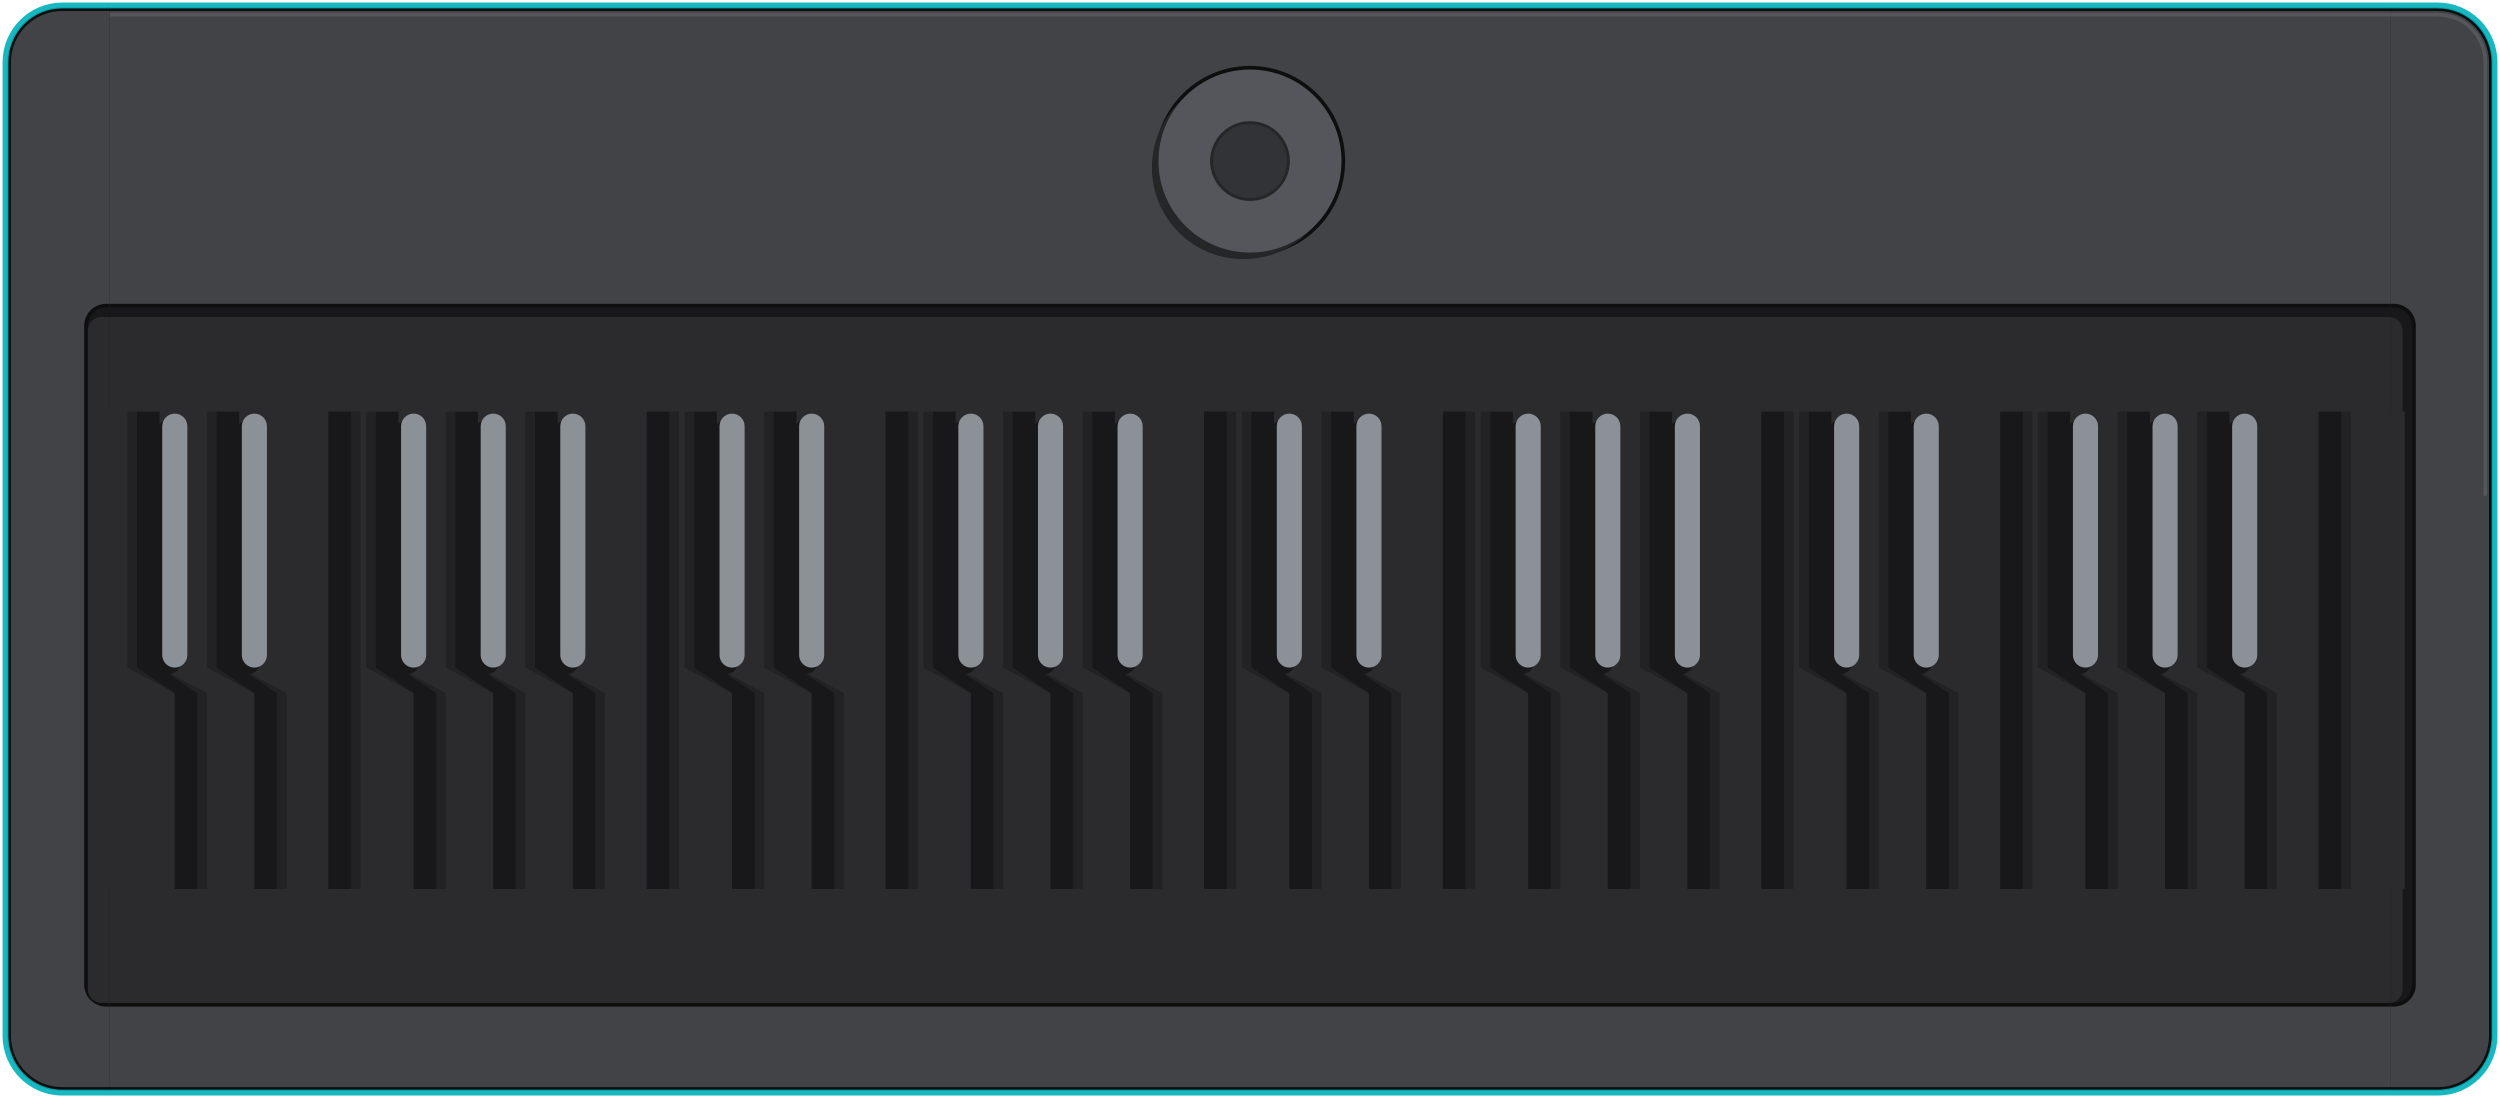
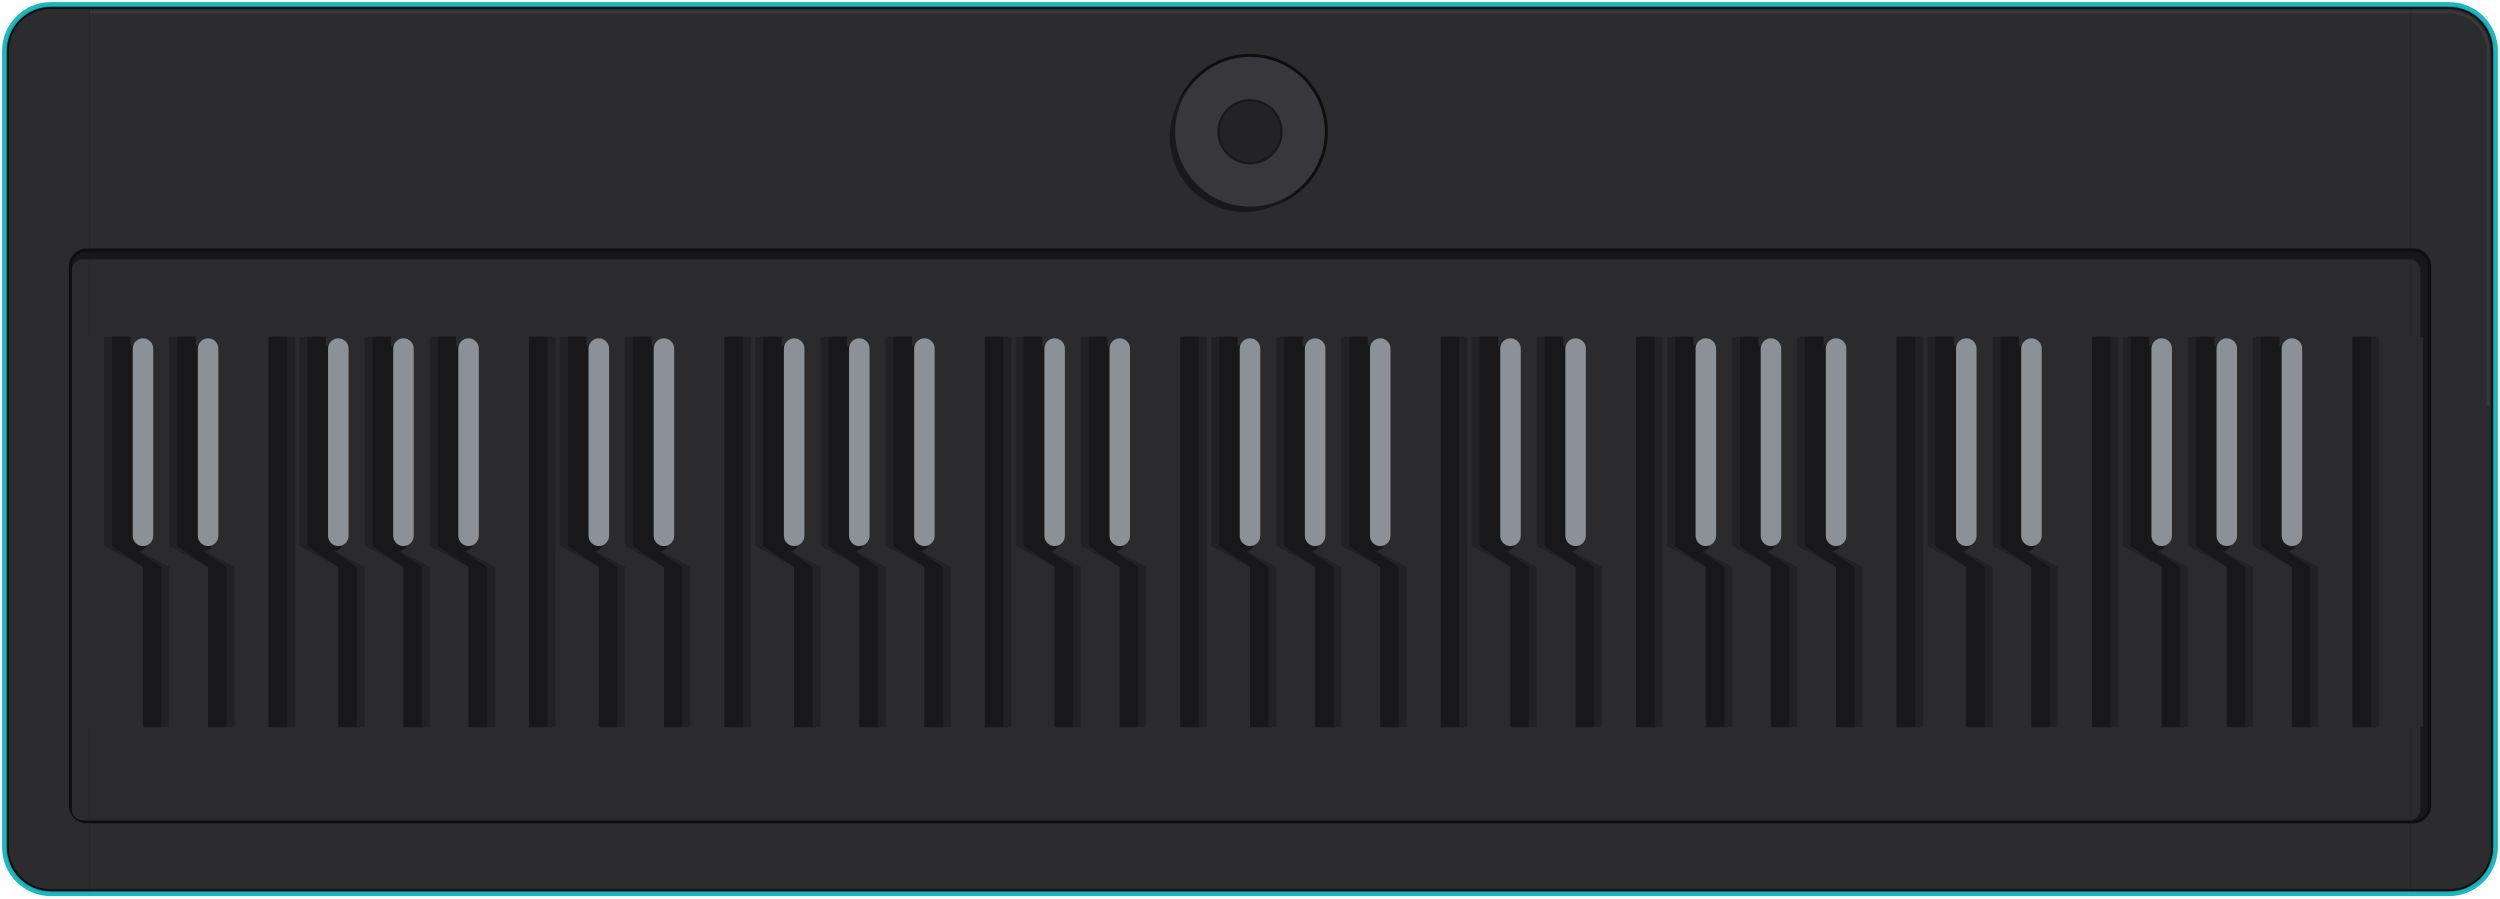
- <svg xmlns="http://www.w3.org/2000/svg" viewBox="0 0 683 300" width="683" height="300" data-grab-family="grand" data-grab-footprint="6.83x3" data-grab-active-area="26 86 630.75 186" data-grab-keys="48 49" data-grab-assembled-from="kit">
+ <svg xmlns="http://www.w3.org/2000/svg" viewBox="0 0 835 300" width="835" height="300" data-grab-family="grand" data-grab-footprint="8.35x3" data-grab-active-area="26 86 783 186" data-grab-keys="48 61" data-grab-assembled-from="kit">
  <g id="chassis">
-     <g transform="translate(29 0) scale(62.5 1)">
+     <g transform="translate(29 0) scale(77.7 1)">
      <path d="M0 2H10V298H0V2Z" fill="#0e0e0f" />
-       <path d="M0 3H10V297H0V3Z" fill="#424347" />
-       <path d="M0 4H10" stroke="#55565b" stroke-width="1" fill="none" />
+       <path d="M0 3H10V297H0V3Z" fill="#2c2c2f" />
+       <path d="M0 4H10" stroke="#38383c" stroke-width="1" fill="none" />
      <path d="M0 83H10V275H0V83Z" fill="#0e0e0f" />
      <path d="M0 84H10V274H0V84Z" fill="#18181a" />
      <path d="M0 86.6H10V274H0V86.6Z" fill="#2b2b2d" />
    </g>
    <g transform="translate(0 0) scale(1 1)">
      <path d="M17 2H30V298H17A15 15 0 0 1 2 283V17A15 15 0 0 1 17 2Z" fill="#0e0e0f" />
-       <path d="M17 3H30V297H17A14 14 0 0 1 3 283V17A14 14 0 0 1 17 3Z" fill="#424347" />
+       <path d="M17 3H30V297H17A14 14 0 0 1 3 283V17A14 14 0 0 1 17 3Z" fill="#2c2c2f" />
      <path d="M29 83H30V275H29A6 6 0 0 1 23 269V89A6 6 0 0 1 29 83Z" fill="#0e0e0f" />
      <path d="M29 84H30V274H29A5 5 0 0 1 24 269V89A5 5 0 0 1 29 84Z" fill="#18181a" />
      <path d="M27.7 86.6H30V274H27.7A3.7 3.7 0 0 1 24 270.3V90.3A3.7 3.7 0 0 1 27.7 86.6Z" fill="#2b2b2d" />
    </g>
-     <g transform="translate(653 0) scale(1 1)">
+     <g transform="translate(805 0) scale(1 1)">
      <path d="M0 2H13A15 15 0 0 1 28 17V283A15 15 0 0 1 13 298H0V2Z" fill="#0e0e0f" />
-       <path d="M0 3H13A14 14 0 0 1 27 17V283A14 14 0 0 1 13 297H0V3Z" fill="#424347" />
-       <path d="M0 4H13" stroke="#55565b" stroke-width="1" fill="none" />
-       <path d="M13 4A13 13 0 0 1 26 17V135" stroke="#55565b" stroke-width="1" fill="none" stroke-linecap="round" />
+       <path d="M0 3H13A14 14 0 0 1 27 17V283A14 14 0 0 1 13 297H0V3Z" fill="#2c2c2f" />
+       <path d="M0 4H13" stroke="#38383c" stroke-width="1" fill="none" />
+       <path d="M13 4A13 13 0 0 1 26 17V135" stroke="#38383c" stroke-width="1" fill="none" stroke-linecap="round" />
      <path d="M0 83H1A6 6 0 0 1 7 89V269A6 6 0 0 1 1 275H0V83Z" fill="#0e0e0f" />
      <path d="M0 84H1A5 5 0 0 1 6 89V269A5 5 0 0 1 1 274H0V84Z" fill="#18181a" />
      <path d="M0 86.6H-0.3A3.7 3.7 0 0 1 3.4 90.3V270.3A3.7 3.7 0 0 1 -0.3 274H0V86.6Z" fill="#2b2b2d" />
    </g>
-     <g transform="translate(311.5 0) scale(1 1)">
+     <g transform="translate(387.5 0) scale(1 1)">
      <circle cx="30" cy="44" r="26" fill="#0e0e0f" />
-       <circle cx="28.2" cy="45.8" r="25" fill="#252628" />
-       <circle cx="30" cy="44" r="25" fill="#55565b" />
-       <circle cx="30" cy="44" r="10.5" fill="#323336" stroke="#252628" stroke-width="0.8" />
+       <circle cx="28.2" cy="45.8" r="25" fill="#19191b" />
+       <circle cx="30" cy="44" r="25" fill="#38383c" />
+       <circle cx="30" cy="44" r="10.5" fill="#232326" stroke="#19191b" stroke-width="0.8" />
    </g>
  </g>
  <g id="surface" />
  <g id="keys-white">
    <g transform="translate(26 86) scale(0.22 0.27)">
      <rect id="w-0" x="0" y="98" width="100" height="483" fill="#2b2b2d" />
    </g>
    <g transform="translate(47.75 86) scale(0.22 0.27)">
      <rect id="w-1" x="0" y="98" width="100" height="483" fill="#2b2b2d" />
    </g>
    <g transform="translate(69.5 86) scale(0.22 0.27)">
      <rect id="w-2" x="0" y="98" width="100" height="483" fill="#2b2b2d" />
    </g>
    <g transform="translate(91.25 86) scale(0.22 0.27)">
      <rect id="w-3" x="0" y="98" width="100" height="483" fill="#2b2b2d" />
    </g>
    <g transform="translate(113 86) scale(0.22 0.27)">
      <rect id="w-4" x="0" y="98" width="100" height="483" fill="#2b2b2d" />
    </g>
    <g transform="translate(134.75 86) scale(0.22 0.27)">
      <rect id="w-5" x="0" y="98" width="100" height="483" fill="#2b2b2d" />
    </g>
    <g transform="translate(156.5 86) scale(0.22 0.27)">
      <rect id="w-6" x="0" y="98" width="100" height="483" fill="#2b2b2d" />
    </g>
    <g transform="translate(178.25 86) scale(0.22 0.27)">
      <rect id="w-7" x="0" y="98" width="100" height="483" fill="#2b2b2d" />
    </g>
    <g transform="translate(200 86) scale(0.22 0.27)">
      <rect id="w-8" x="0" y="98" width="100" height="483" fill="#2b2b2d" />
    </g>
    <g transform="translate(221.75 86) scale(0.22 0.27)">
      <rect id="w-9" x="0" y="98" width="100" height="483" fill="#2b2b2d" />
    </g>
    <g transform="translate(243.5 86) scale(0.22 0.27)">
      <rect id="w-10" x="0" y="98" width="100" height="483" fill="#2b2b2d" />
    </g>
    <g transform="translate(265.25 86) scale(0.22 0.27)">
      <rect id="w-11" x="0" y="98" width="100" height="483" fill="#2b2b2d" />
    </g>
    <g transform="translate(287 86) scale(0.22 0.27)">
      <rect id="w-12" x="0" y="98" width="100" height="483" fill="#2b2b2d" />
    </g>
    <g transform="translate(308.75 86) scale(0.22 0.27)">
      <rect id="w-13" x="0" y="98" width="100" height="483" fill="#2b2b2d" />
    </g>
    <g transform="translate(330.5 86) scale(0.22 0.27)">
      <rect id="w-14" x="0" y="98" width="100" height="483" fill="#2b2b2d" />
    </g>
    <g transform="translate(352.25 86) scale(0.22 0.27)">
      <rect id="w-15" x="0" y="98" width="100" height="483" fill="#2b2b2d" />
    </g>
    <g transform="translate(374 86) scale(0.22 0.27)">
      <rect id="w-16" x="0" y="98" width="100" height="483" fill="#2b2b2d" />
    </g>
    <g transform="translate(395.75 86) scale(0.22 0.27)">
      <rect id="w-17" x="0" y="98" width="100" height="483" fill="#2b2b2d" />
    </g>
    <g transform="translate(417.5 86) scale(0.22 0.27)">
      <rect id="w-18" x="0" y="98" width="100" height="483" fill="#2b2b2d" />
    </g>
    <g transform="translate(439.25 86) scale(0.22 0.27)">
      <rect id="w-19" x="0" y="98" width="100" height="483" fill="#2b2b2d" />
    </g>
    <g transform="translate(461 86) scale(0.22 0.27)">
      <rect id="w-20" x="0" y="98" width="100" height="483" fill="#2b2b2d" />
    </g>
    <g transform="translate(482.75 86) scale(0.22 0.27)">
      <rect id="w-21" x="0" y="98" width="100" height="483" fill="#2b2b2d" />
    </g>
    <g transform="translate(504.5 86) scale(0.22 0.27)">
      <rect id="w-22" x="0" y="98" width="100" height="483" fill="#2b2b2d" />
    </g>
    <g transform="translate(526.25 86) scale(0.22 0.27)">
      <rect id="w-23" x="0" y="98" width="100" height="483" fill="#2b2b2d" />
    </g>
    <g transform="translate(548 86) scale(0.22 0.27)">
      <rect id="w-24" x="0" y="98" width="100" height="483" fill="#2b2b2d" />
    </g>
    <g transform="translate(569.75 86) scale(0.22 0.27)">
      <rect id="w-25" x="0" y="98" width="100" height="483" fill="#2b2b2d" />
    </g>
    <g transform="translate(591.5 86) scale(0.22 0.27)">
      <rect id="w-26" x="0" y="98" width="100" height="483" fill="#2b2b2d" />
    </g>
    <g transform="translate(613.25 86) scale(0.22 0.27)">
      <rect id="w-27" x="0" y="98" width="100" height="483" fill="#2b2b2d" />
    </g>
    <g transform="translate(635 86) scale(0.22 0.27)">
      <rect id="w-28" x="0" y="98" width="100" height="483" fill="#2b2b2d" />
    </g>
+     <g transform="translate(656.75 86) scale(0.22 0.27)">
+       <rect id="w-29" x="0" y="98" width="100" height="483" fill="#2b2b2d" />
+     </g>
+     <g transform="translate(678.5 86) scale(0.22 0.27)">
+       <rect id="w-30" x="0" y="98" width="100" height="483" fill="#2b2b2d" />
+     </g>
+     <g transform="translate(700.25 86) scale(0.22 0.27)">
+       <rect id="w-31" x="0" y="98" width="100" height="483" fill="#2b2b2d" />
+     </g>
+     <g transform="translate(722 86) scale(0.22 0.27)">
+       <rect id="w-32" x="0" y="98" width="100" height="483" fill="#2b2b2d" />
+     </g>
+     <g transform="translate(743.75 86) scale(0.22 0.27)">
+       <rect id="w-33" x="0" y="98" width="100" height="483" fill="#2b2b2d" />
+     </g>
+     <g transform="translate(765.5 86) scale(0.22 0.27)">
+       <rect id="w-34" x="0" y="98" width="100" height="483" fill="#2b2b2d" />
+     </g>
+     <g transform="translate(787.25 86) scale(0.22 0.27)">
+       <rect id="w-35" x="0" y="98" width="100" height="483" fill="#2b2b2d" />
+     </g>
  </g>
  <g id="shading">
    <g transform="translate(91.25 86) scale(0.22 0.27)">
      <rect x="-7" y="98" width="40" height="483" fill="#222224" />
      <rect x="-7" y="98" width="28" height="483" fill="#18181a" />
    </g>
    <g transform="translate(178.25 86) scale(0.22 0.27)">
      <rect x="-7" y="98" width="40" height="483" fill="#222224" />
      <rect x="-7" y="98" width="28" height="483" fill="#18181a" />
    </g>
    <g transform="translate(243.5 86) scale(0.22 0.27)">
      <rect x="-7" y="98" width="40" height="483" fill="#222224" />
      <rect x="-7" y="98" width="28" height="483" fill="#18181a" />
    </g>
    <g transform="translate(330.5 86) scale(0.22 0.27)">
      <rect x="-7" y="98" width="40" height="483" fill="#222224" />
      <rect x="-7" y="98" width="28" height="483" fill="#18181a" />
    </g>
    <g transform="translate(395.75 86) scale(0.22 0.27)">
      <rect x="-7" y="98" width="40" height="483" fill="#222224" />
      <rect x="-7" y="98" width="28" height="483" fill="#18181a" />
    </g>
    <g transform="translate(482.75 86) scale(0.22 0.27)">
      <rect x="-7" y="98" width="40" height="483" fill="#222224" />
      <rect x="-7" y="98" width="28" height="483" fill="#18181a" />
    </g>
    <g transform="translate(548 86) scale(0.22 0.27)">
      <rect x="-7" y="98" width="40" height="483" fill="#222224" />
      <rect x="-7" y="98" width="28" height="483" fill="#18181a" />
    </g>
    <g transform="translate(635 86) scale(0.22 0.27)">
      <rect x="-7" y="98" width="40" height="483" fill="#222224" />
      <rect x="-7" y="98" width="28" height="483" fill="#18181a" />
    </g>
+     <g transform="translate(700.25 86) scale(0.22 0.27)">
+       <rect x="-7" y="98" width="40" height="483" fill="#222224" />
+       <rect x="-7" y="98" width="28" height="483" fill="#18181a" />
+     </g>
+     <g transform="translate(787.25 86) scale(0.22 0.27)">
+       <rect x="-7" y="98" width="40" height="483" fill="#222224" />
+       <rect x="-7" y="98" width="28" height="483" fill="#18181a" />
+     </g>
  </g>
  <g id="keys-black">
    <g transform="translate(47.75 86) scale(0.22 0.27)">
      <path d="M-59 98L-19 98L-19 357L40 382.85L40 581L0 581L0 382.85L-59 357Z" fill="#222224" />
      <path d="M-47 98L-19 98L-19 357L28 382.85L28 581L0 581L0 382.85L-47 357Z" fill="#18181a" />
      <rect x="-23.86" y="106.77" width="31.16" height="257" rx="15.58" ry="12.75" fill="#18181a" />
      <rect id="b-0" x="-15.58" y="100" width="31.16" height="257" rx="15.58" ry="12.75" fill="#8c9097" />
    </g>
    <g transform="translate(69.5 86) scale(0.22 0.27)">
      <path d="M-59 98L-19 98L-19 357L40 382.85L40 581L0 581L0 382.85L-59 357Z" fill="#222224" />
      <path d="M-47 98L-19 98L-19 357L28 382.85L28 581L0 581L0 382.85L-47 357Z" fill="#18181a" />
      <rect x="-23.86" y="106.77" width="31.16" height="257" rx="15.58" ry="12.75" fill="#18181a" />
      <rect id="b-1" x="-15.58" y="100" width="31.16" height="257" rx="15.58" ry="12.75" fill="#8c9097" />
    </g>
    <g transform="translate(113 86) scale(0.22 0.27)">
      <path d="M-59 98L-19 98L-19 357L40 382.85L40 581L0 581L0 382.85L-59 357Z" fill="#222224" />
      <path d="M-47 98L-19 98L-19 357L28 382.85L28 581L0 581L0 382.85L-47 357Z" fill="#18181a" />
      <rect x="-23.86" y="106.77" width="31.16" height="257" rx="15.58" ry="12.75" fill="#18181a" />
      <rect id="b-2" x="-15.58" y="100" width="31.16" height="257" rx="15.58" ry="12.75" fill="#8c9097" />
    </g>
    <g transform="translate(134.75 86) scale(0.22 0.27)">
      <path d="M-59 98L-19 98L-19 357L40 382.85L40 581L0 581L0 382.85L-59 357Z" fill="#222224" />
      <path d="M-47 98L-19 98L-19 357L28 382.85L28 581L0 581L0 382.85L-47 357Z" fill="#18181a" />
      <rect x="-23.86" y="106.77" width="31.16" height="257" rx="15.58" ry="12.75" fill="#18181a" />
      <rect id="b-3" x="-15.58" y="100" width="31.16" height="257" rx="15.58" ry="12.75" fill="#8c9097" />
    </g>
    <g transform="translate(156.5 86) scale(0.22 0.27)">
      <path d="M-59 98L-19 98L-19 357L40 382.85L40 581L0 581L0 382.85L-59 357Z" fill="#222224" />
      <path d="M-47 98L-19 98L-19 357L28 382.85L28 581L0 581L0 382.85L-47 357Z" fill="#18181a" />
      <rect x="-23.86" y="106.77" width="31.16" height="257" rx="15.58" ry="12.75" fill="#18181a" />
      <rect id="b-4" x="-15.58" y="100" width="31.16" height="257" rx="15.58" ry="12.75" fill="#8c9097" />
    </g>
    <g transform="translate(200 86) scale(0.22 0.27)">
      <path d="M-59 98L-19 98L-19 357L40 382.85L40 581L0 581L0 382.85L-59 357Z" fill="#222224" />
      <path d="M-47 98L-19 98L-19 357L28 382.85L28 581L0 581L0 382.85L-47 357Z" fill="#18181a" />
      <rect x="-23.86" y="106.77" width="31.16" height="257" rx="15.58" ry="12.75" fill="#18181a" />
      <rect id="b-5" x="-15.58" y="100" width="31.16" height="257" rx="15.58" ry="12.75" fill="#8c9097" />
    </g>
    <g transform="translate(221.75 86) scale(0.22 0.27)">
      <path d="M-59 98L-19 98L-19 357L40 382.85L40 581L0 581L0 382.85L-59 357Z" fill="#222224" />
      <path d="M-47 98L-19 98L-19 357L28 382.85L28 581L0 581L0 382.85L-47 357Z" fill="#18181a" />
      <rect x="-23.86" y="106.77" width="31.16" height="257" rx="15.58" ry="12.75" fill="#18181a" />
      <rect id="b-6" x="-15.58" y="100" width="31.16" height="257" rx="15.58" ry="12.75" fill="#8c9097" />
    </g>
    <g transform="translate(265.25 86) scale(0.22 0.27)">
      <path d="M-59 98L-19 98L-19 357L40 382.85L40 581L0 581L0 382.85L-59 357Z" fill="#222224" />
      <path d="M-47 98L-19 98L-19 357L28 382.85L28 581L0 581L0 382.85L-47 357Z" fill="#18181a" />
      <rect x="-23.86" y="106.77" width="31.16" height="257" rx="15.58" ry="12.75" fill="#18181a" />
      <rect id="b-7" x="-15.58" y="100" width="31.16" height="257" rx="15.58" ry="12.75" fill="#8c9097" />
    </g>
    <g transform="translate(287 86) scale(0.22 0.27)">
      <path d="M-59 98L-19 98L-19 357L40 382.85L40 581L0 581L0 382.85L-59 357Z" fill="#222224" />
      <path d="M-47 98L-19 98L-19 357L28 382.85L28 581L0 581L0 382.85L-47 357Z" fill="#18181a" />
      <rect x="-23.86" y="106.77" width="31.16" height="257" rx="15.58" ry="12.75" fill="#18181a" />
      <rect id="b-8" x="-15.58" y="100" width="31.16" height="257" rx="15.58" ry="12.75" fill="#8c9097" />
    </g>
    <g transform="translate(308.75 86) scale(0.22 0.27)">
      <path d="M-59 98L-19 98L-19 357L40 382.85L40 581L0 581L0 382.85L-59 357Z" fill="#222224" />
      <path d="M-47 98L-19 98L-19 357L28 382.85L28 581L0 581L0 382.85L-47 357Z" fill="#18181a" />
      <rect x="-23.86" y="106.77" width="31.16" height="257" rx="15.58" ry="12.75" fill="#18181a" />
      <rect id="b-9" x="-15.58" y="100" width="31.16" height="257" rx="15.58" ry="12.75" fill="#8c9097" />
    </g>
    <g transform="translate(352.25 86) scale(0.22 0.27)">
      <path d="M-59 98L-19 98L-19 357L40 382.85L40 581L0 581L0 382.85L-59 357Z" fill="#222224" />
      <path d="M-47 98L-19 98L-19 357L28 382.85L28 581L0 581L0 382.85L-47 357Z" fill="#18181a" />
      <rect x="-23.86" y="106.77" width="31.16" height="257" rx="15.58" ry="12.75" fill="#18181a" />
      <rect id="b-10" x="-15.58" y="100" width="31.16" height="257" rx="15.58" ry="12.75" fill="#8c9097" />
    </g>
    <g transform="translate(374 86) scale(0.22 0.27)">
      <path d="M-59 98L-19 98L-19 357L40 382.85L40 581L0 581L0 382.85L-59 357Z" fill="#222224" />
      <path d="M-47 98L-19 98L-19 357L28 382.85L28 581L0 581L0 382.85L-47 357Z" fill="#18181a" />
      <rect x="-23.86" y="106.77" width="31.16" height="257" rx="15.58" ry="12.75" fill="#18181a" />
      <rect id="b-11" x="-15.58" y="100" width="31.16" height="257" rx="15.58" ry="12.75" fill="#8c9097" />
    </g>
    <g transform="translate(417.5 86) scale(0.22 0.27)">
      <path d="M-59 98L-19 98L-19 357L40 382.85L40 581L0 581L0 382.85L-59 357Z" fill="#222224" />
      <path d="M-47 98L-19 98L-19 357L28 382.85L28 581L0 581L0 382.85L-47 357Z" fill="#18181a" />
      <rect x="-23.86" y="106.77" width="31.16" height="257" rx="15.58" ry="12.75" fill="#18181a" />
      <rect id="b-12" x="-15.58" y="100" width="31.16" height="257" rx="15.58" ry="12.75" fill="#8c9097" />
    </g>
    <g transform="translate(439.25 86) scale(0.22 0.27)">
      <path d="M-59 98L-19 98L-19 357L40 382.85L40 581L0 581L0 382.85L-59 357Z" fill="#222224" />
      <path d="M-47 98L-19 98L-19 357L28 382.85L28 581L0 581L0 382.85L-47 357Z" fill="#18181a" />
      <rect x="-23.86" y="106.77" width="31.16" height="257" rx="15.58" ry="12.75" fill="#18181a" />
      <rect id="b-13" x="-15.58" y="100" width="31.16" height="257" rx="15.58" ry="12.75" fill="#8c9097" />
    </g>
    <g transform="translate(461 86) scale(0.22 0.27)">
      <path d="M-59 98L-19 98L-19 357L40 382.85L40 581L0 581L0 382.85L-59 357Z" fill="#222224" />
      <path d="M-47 98L-19 98L-19 357L28 382.85L28 581L0 581L0 382.85L-47 357Z" fill="#18181a" />
      <rect x="-23.86" y="106.77" width="31.16" height="257" rx="15.58" ry="12.75" fill="#18181a" />
      <rect id="b-14" x="-15.58" y="100" width="31.16" height="257" rx="15.58" ry="12.75" fill="#8c9097" />
    </g>
    <g transform="translate(504.5 86) scale(0.22 0.27)">
      <path d="M-59 98L-19 98L-19 357L40 382.85L40 581L0 581L0 382.85L-59 357Z" fill="#222224" />
      <path d="M-47 98L-19 98L-19 357L28 382.85L28 581L0 581L0 382.85L-47 357Z" fill="#18181a" />
      <rect x="-23.86" y="106.77" width="31.16" height="257" rx="15.58" ry="12.75" fill="#18181a" />
      <rect id="b-15" x="-15.58" y="100" width="31.16" height="257" rx="15.58" ry="12.75" fill="#8c9097" />
    </g>
    <g transform="translate(526.25 86) scale(0.22 0.27)">
      <path d="M-59 98L-19 98L-19 357L40 382.85L40 581L0 581L0 382.85L-59 357Z" fill="#222224" />
      <path d="M-47 98L-19 98L-19 357L28 382.85L28 581L0 581L0 382.85L-47 357Z" fill="#18181a" />
      <rect x="-23.86" y="106.77" width="31.16" height="257" rx="15.58" ry="12.75" fill="#18181a" />
      <rect id="b-16" x="-15.58" y="100" width="31.16" height="257" rx="15.58" ry="12.75" fill="#8c9097" />
    </g>
    <g transform="translate(569.75 86) scale(0.22 0.27)">
      <path d="M-59 98L-19 98L-19 357L40 382.85L40 581L0 581L0 382.85L-59 357Z" fill="#222224" />
      <path d="M-47 98L-19 98L-19 357L28 382.85L28 581L0 581L0 382.85L-47 357Z" fill="#18181a" />
      <rect x="-23.86" y="106.77" width="31.16" height="257" rx="15.58" ry="12.75" fill="#18181a" />
      <rect id="b-17" x="-15.58" y="100" width="31.16" height="257" rx="15.58" ry="12.75" fill="#8c9097" />
    </g>
    <g transform="translate(591.5 86) scale(0.22 0.27)">
      <path d="M-59 98L-19 98L-19 357L40 382.85L40 581L0 581L0 382.85L-59 357Z" fill="#222224" />
      <path d="M-47 98L-19 98L-19 357L28 382.85L28 581L0 581L0 382.85L-47 357Z" fill="#18181a" />
      <rect x="-23.86" y="106.77" width="31.16" height="257" rx="15.58" ry="12.75" fill="#18181a" />
      <rect id="b-18" x="-15.58" y="100" width="31.16" height="257" rx="15.58" ry="12.75" fill="#8c9097" />
    </g>
    <g transform="translate(613.25 86) scale(0.22 0.27)">
      <path d="M-59 98L-19 98L-19 357L40 382.85L40 581L0 581L0 382.85L-59 357Z" fill="#222224" />
      <path d="M-47 98L-19 98L-19 357L28 382.85L28 581L0 581L0 382.85L-47 357Z" fill="#18181a" />
      <rect x="-23.86" y="106.77" width="31.16" height="257" rx="15.58" ry="12.75" fill="#18181a" />
      <rect id="b-19" x="-15.58" y="100" width="31.16" height="257" rx="15.58" ry="12.75" fill="#8c9097" />
    </g>
+     <g transform="translate(656.75 86) scale(0.22 0.27)">
+       <path d="M-59 98L-19 98L-19 357L40 382.85L40 581L0 581L0 382.85L-59 357Z" fill="#222224" />
+       <path d="M-47 98L-19 98L-19 357L28 382.85L28 581L0 581L0 382.85L-47 357Z" fill="#18181a" />
+       <rect x="-23.86" y="106.77" width="31.16" height="257" rx="15.58" ry="12.75" fill="#18181a" />
+       <rect id="b-20" x="-15.58" y="100" width="31.16" height="257" rx="15.58" ry="12.75" fill="#8c9097" />
+     </g>
+     <g transform="translate(678.5 86) scale(0.22 0.27)">
+       <path d="M-59 98L-19 98L-19 357L40 382.85L40 581L0 581L0 382.85L-59 357Z" fill="#222224" />
+       <path d="M-47 98L-19 98L-19 357L28 382.85L28 581L0 581L0 382.85L-47 357Z" fill="#18181a" />
+       <rect x="-23.86" y="106.77" width="31.16" height="257" rx="15.58" ry="12.75" fill="#18181a" />
+       <rect id="b-21" x="-15.58" y="100" width="31.16" height="257" rx="15.58" ry="12.75" fill="#8c9097" />
+     </g>
+     <g transform="translate(722 86) scale(0.22 0.27)">
+       <path d="M-59 98L-19 98L-19 357L40 382.85L40 581L0 581L0 382.85L-59 357Z" fill="#222224" />
+       <path d="M-47 98L-19 98L-19 357L28 382.85L28 581L0 581L0 382.85L-47 357Z" fill="#18181a" />
+       <rect x="-23.86" y="106.77" width="31.16" height="257" rx="15.58" ry="12.75" fill="#18181a" />
+       <rect id="b-22" x="-15.58" y="100" width="31.16" height="257" rx="15.58" ry="12.75" fill="#8c9097" />
+     </g>
+     <g transform="translate(743.75 86) scale(0.22 0.27)">
+       <path d="M-59 98L-19 98L-19 357L40 382.85L40 581L0 581L0 382.85L-59 357Z" fill="#222224" />
+       <path d="M-47 98L-19 98L-19 357L28 382.85L28 581L0 581L0 382.85L-47 357Z" fill="#18181a" />
+       <rect x="-23.86" y="106.77" width="31.16" height="257" rx="15.58" ry="12.75" fill="#18181a" />
+       <rect id="b-23" x="-15.58" y="100" width="31.16" height="257" rx="15.58" ry="12.75" fill="#8c9097" />
+     </g>
+     <g transform="translate(765.5 86) scale(0.22 0.27)">
+       <path d="M-59 98L-19 98L-19 357L40 382.85L40 581L0 581L0 382.85L-59 357Z" fill="#222224" />
+       <path d="M-47 98L-19 98L-19 357L28 382.85L28 581L0 581L0 382.85L-47 357Z" fill="#18181a" />
+       <rect x="-23.86" y="106.77" width="31.16" height="257" rx="15.58" ry="12.75" fill="#18181a" />
+       <rect id="b-24" x="-15.58" y="100" width="31.16" height="257" rx="15.58" ry="12.75" fill="#8c9097" />
+     </g>
  </g>
-   <rect id="selection-frame" x="1.5" y="1.5" width="680" height="297" rx="15.5" fill="none" stroke="#00B0BB" stroke-width="1.6" stroke-opacity="0.9" />
+   <rect id="selection-frame" x="1.5" y="1.5" width="832" height="297" rx="15.5" fill="none" stroke="#00B0BB" stroke-width="1.6" stroke-opacity="0.9" />
  <g id="live-overlay" />
</svg>
